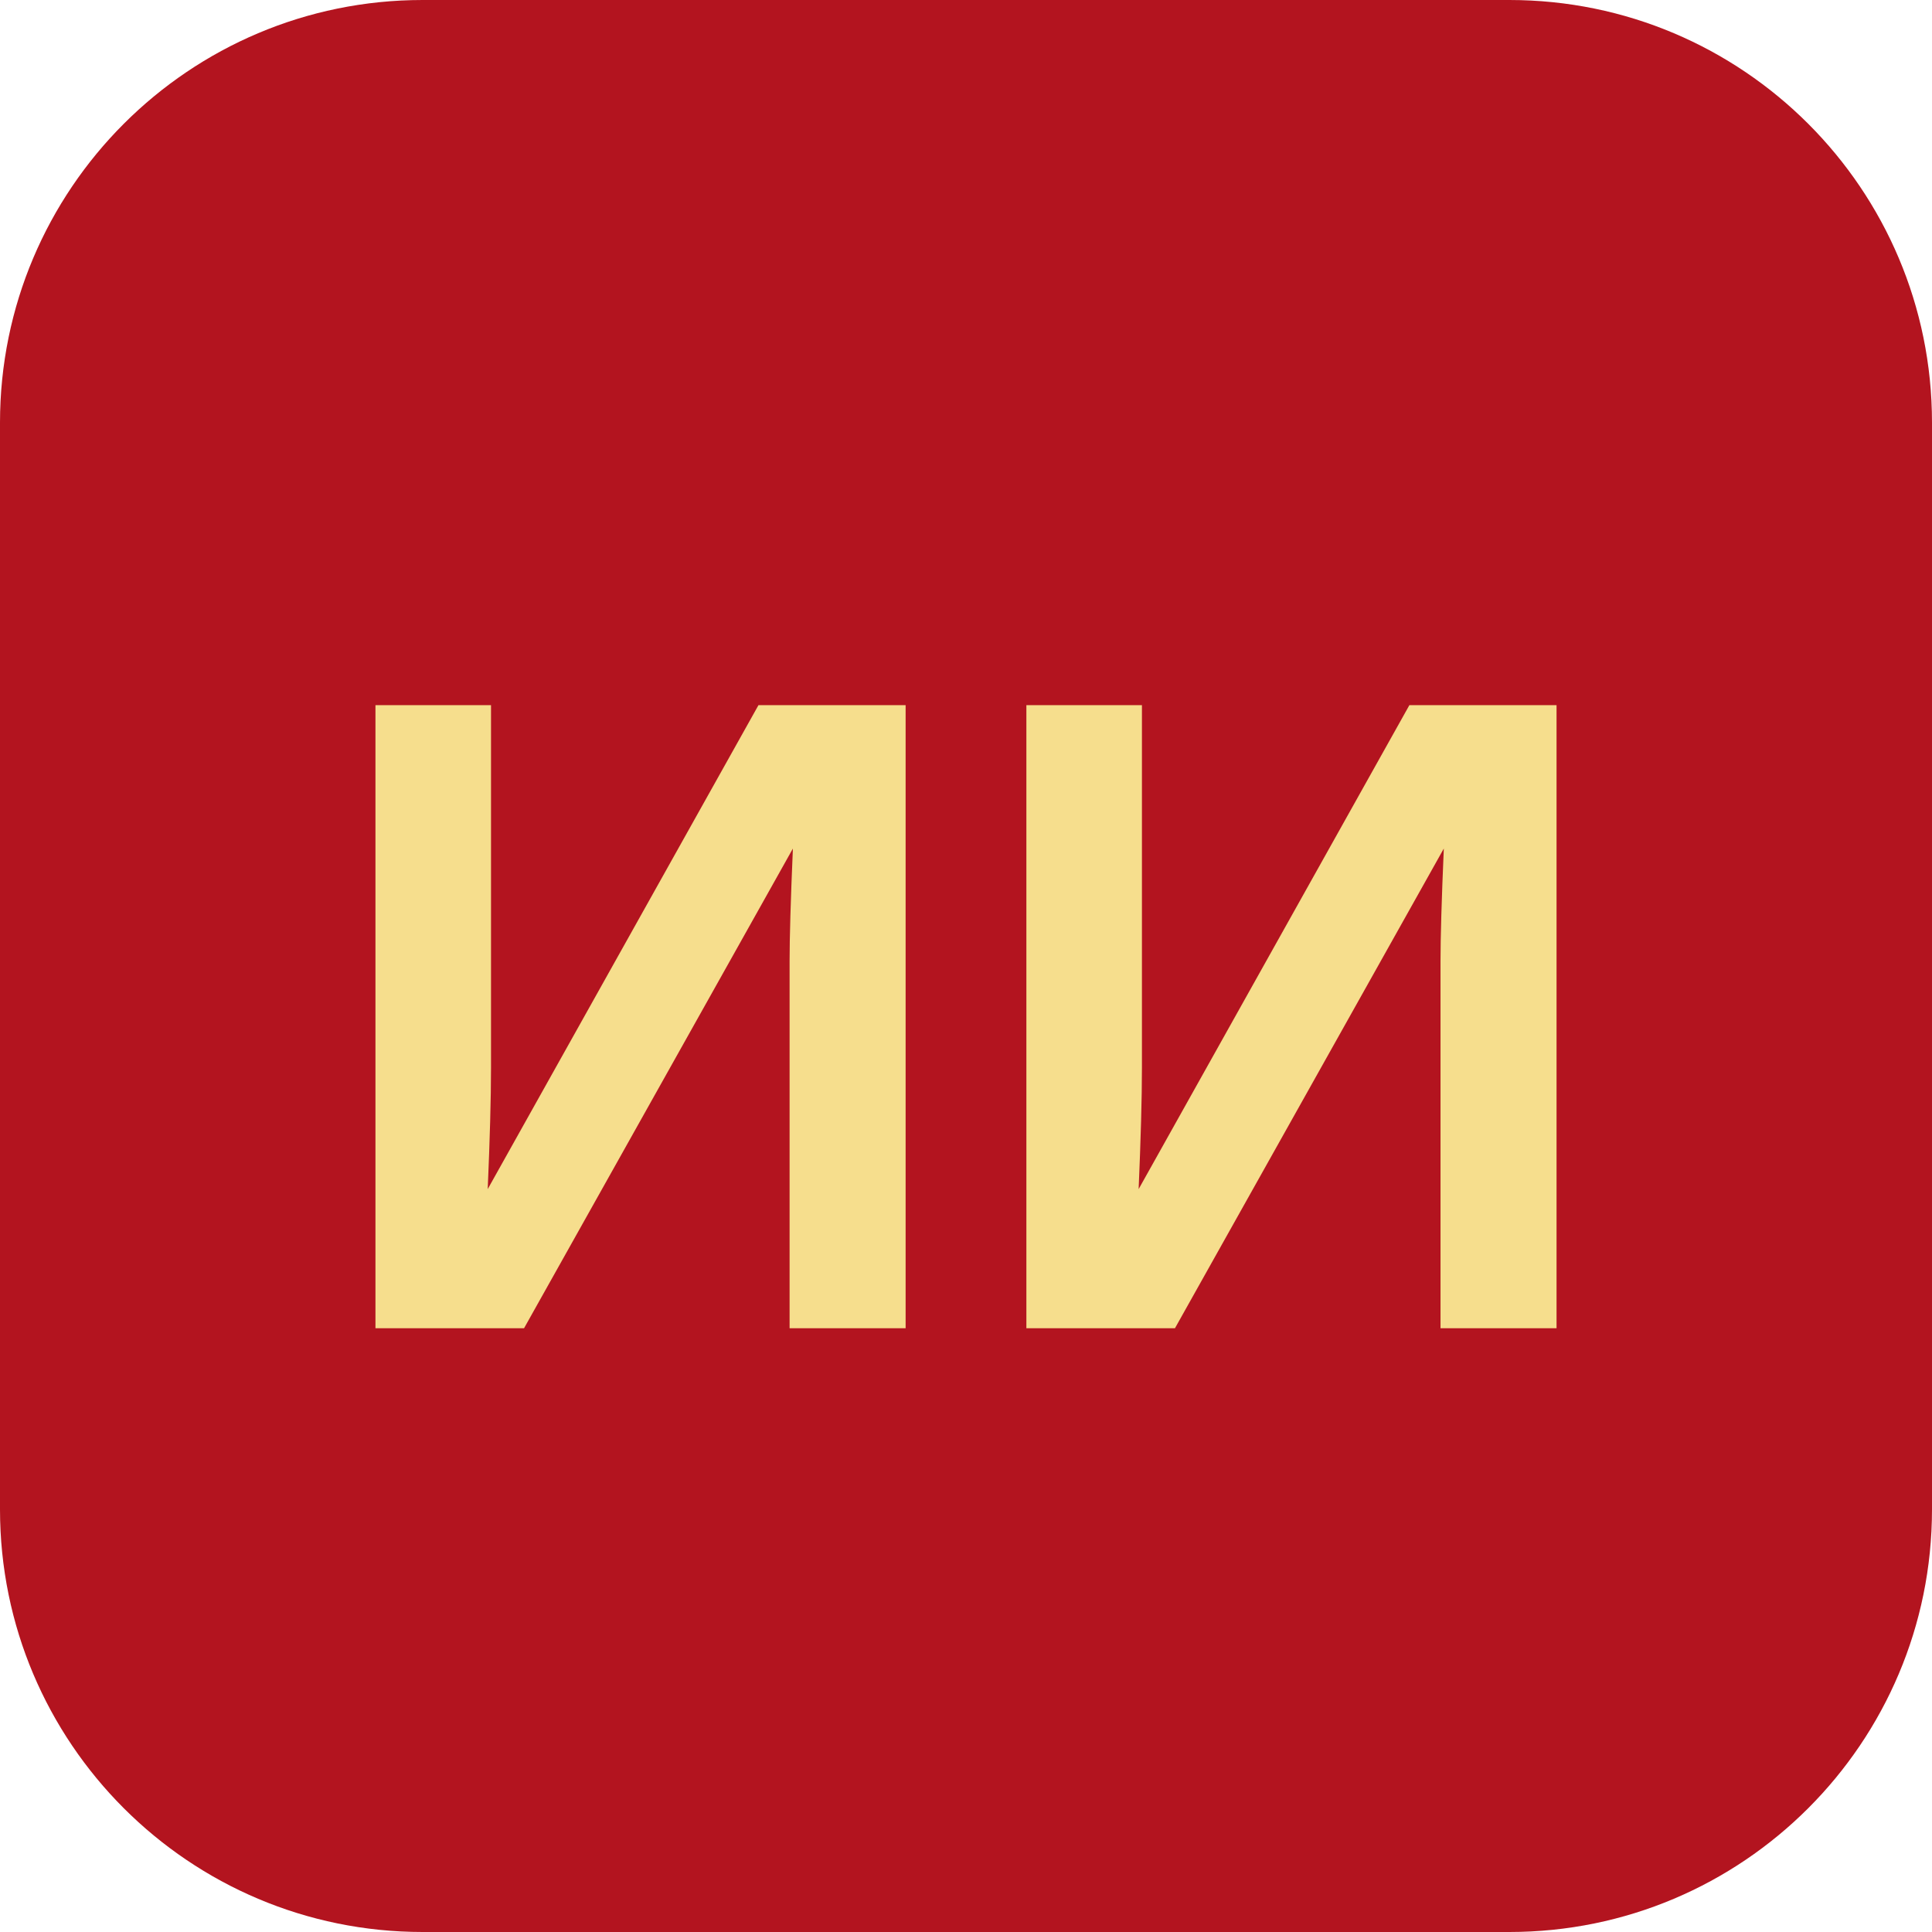
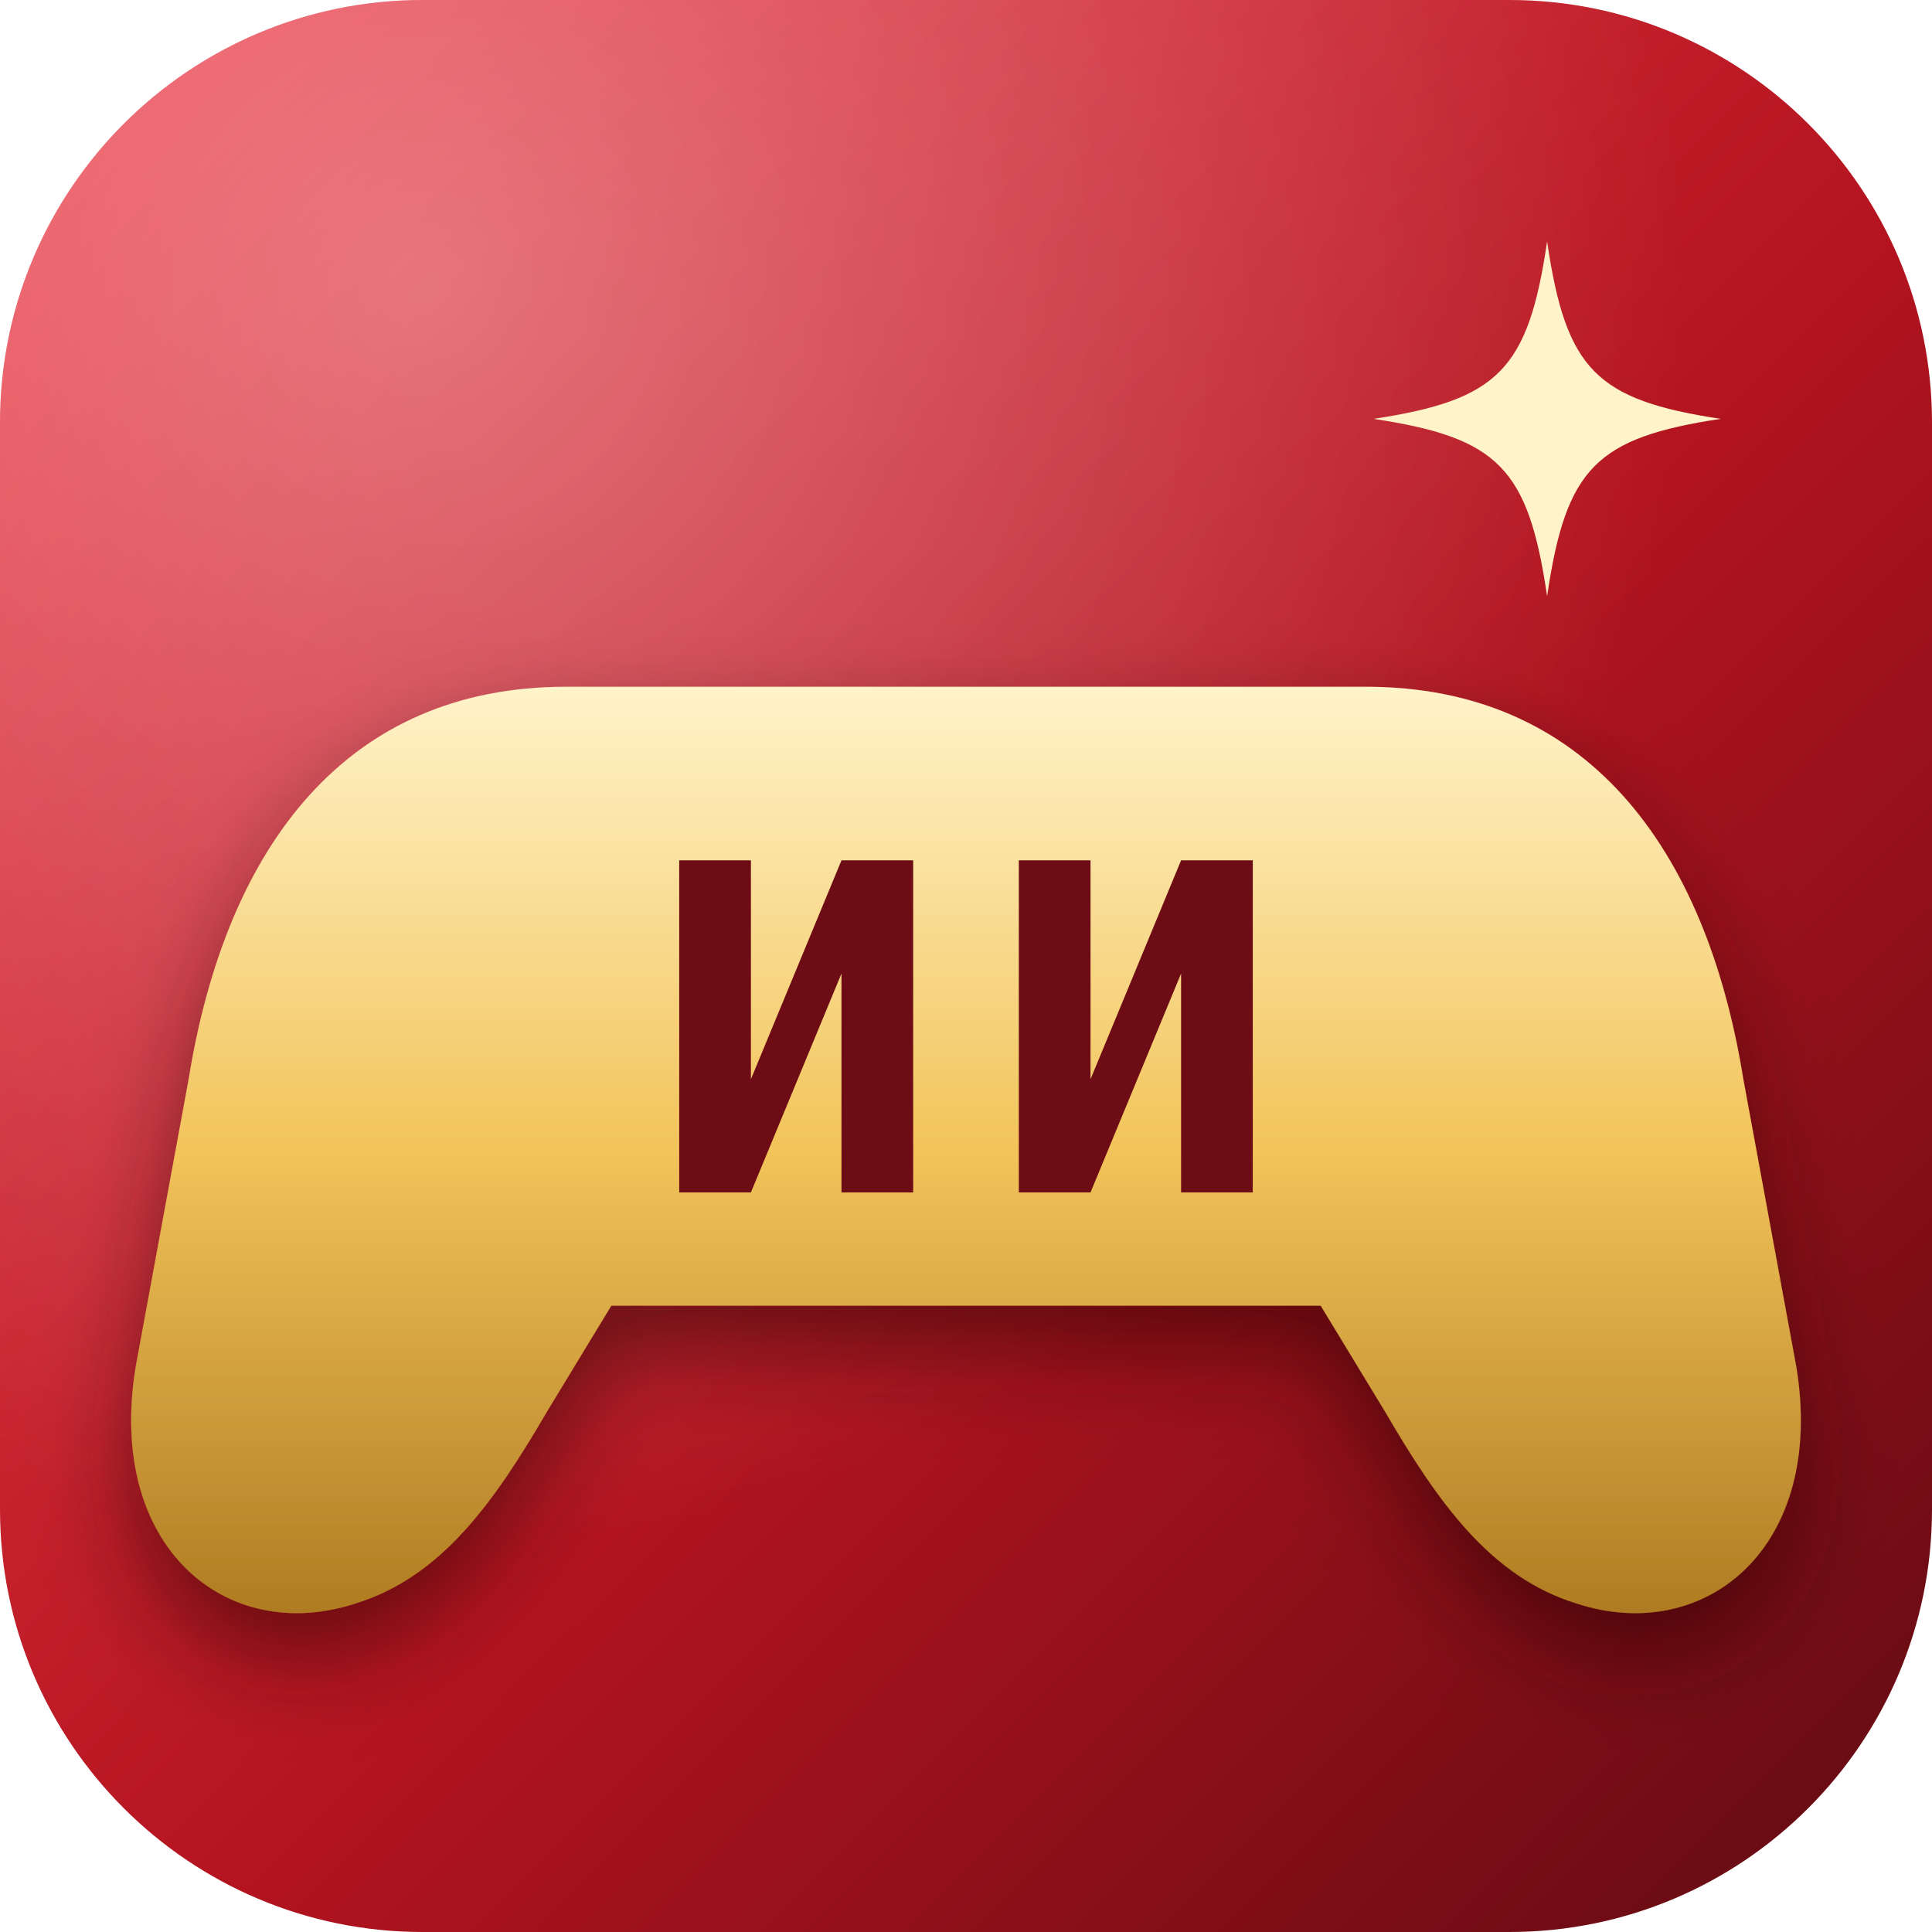
- <svg xmlns="http://www.w3.org/2000/svg" viewBox="0 0 64 64">
-   <rect width="64" height="64" rx="14" fill="#B3141F" />
-   <text x="32" y="44" font-size="30" font-family="Arial,sans-serif" font-weight="700" text-anchor="middle" fill="#F6DE8D">ИИ</text>
+ <svg xmlns="http://www.w3.org/2000/svg" viewBox="0 0 512 512">
+   <defs>
+     <linearGradient id="bg" x1="0" y1="0" x2="1" y2="1">
+       <stop offset="0" stop-color="#F0434F" />
+       <stop offset=".55" stop-color="#B3141F" />
+       <stop offset="1" stop-color="#5E0A12" />
+     </linearGradient>
+     <radialGradient id="hl" cx=".22" cy=".15" r=".65">
+       <stop offset="0" stop-color="#fff" stop-opacity=".32" />
+       <stop offset="1" stop-color="#fff" stop-opacity="0" />
+     </radialGradient>
+     <linearGradient id="gold" x1="0" y1="0" x2="0" y2="1">
+       <stop offset="0" stop-color="#FFF3C9" />
+       <stop offset=".5" stop-color="#F2C45A" />
+       <stop offset="1" stop-color="#B07C22" />
+     </linearGradient>
+     <filter id="sh" x="-20%" y="-20%" width="140%" height="160%">
+       <feDropShadow dx="0" dy="12" stdDeviation="12" flood-color="#2a0005" flood-opacity=".55" />
+     </filter>
+   </defs>
+   <rect width="512" height="512" rx="112" fill="url(#bg)" />
+   <rect width="512" height="512" rx="112" fill="url(#hl)" />
+   <path filter="url(#sh)" fill="url(#gold)" d="M150 182 H362 C420 182 452 224 462 286 L476 362 C484 410 452 436 418 425 C395 418 381 398 367 374 L350 346 H162 L145 374 C131 398 117 418 94 425 C60 436 28 410 36 362 L50 286 C60 224 92 182 150 182 Z" />
+   <g fill="#6E0C16">
+     <path d="M180 228h19v88h-19z M223 228h19v88h-19z M199 286 L223 228 V258 L199 316z" />
+     <path d="M270 228h19v88h-19z M313 228h19v88h-19z M289 286 L313 228 V258 L289 316z" />
+   </g>
+   <path d="M410 64 C415 98 423 106 456 111 C423 116 415 124 410 158 C405 124 397 116 364 111 C397 106 405 98 410 64Z" fill="#FFF3C9" />
</svg>
